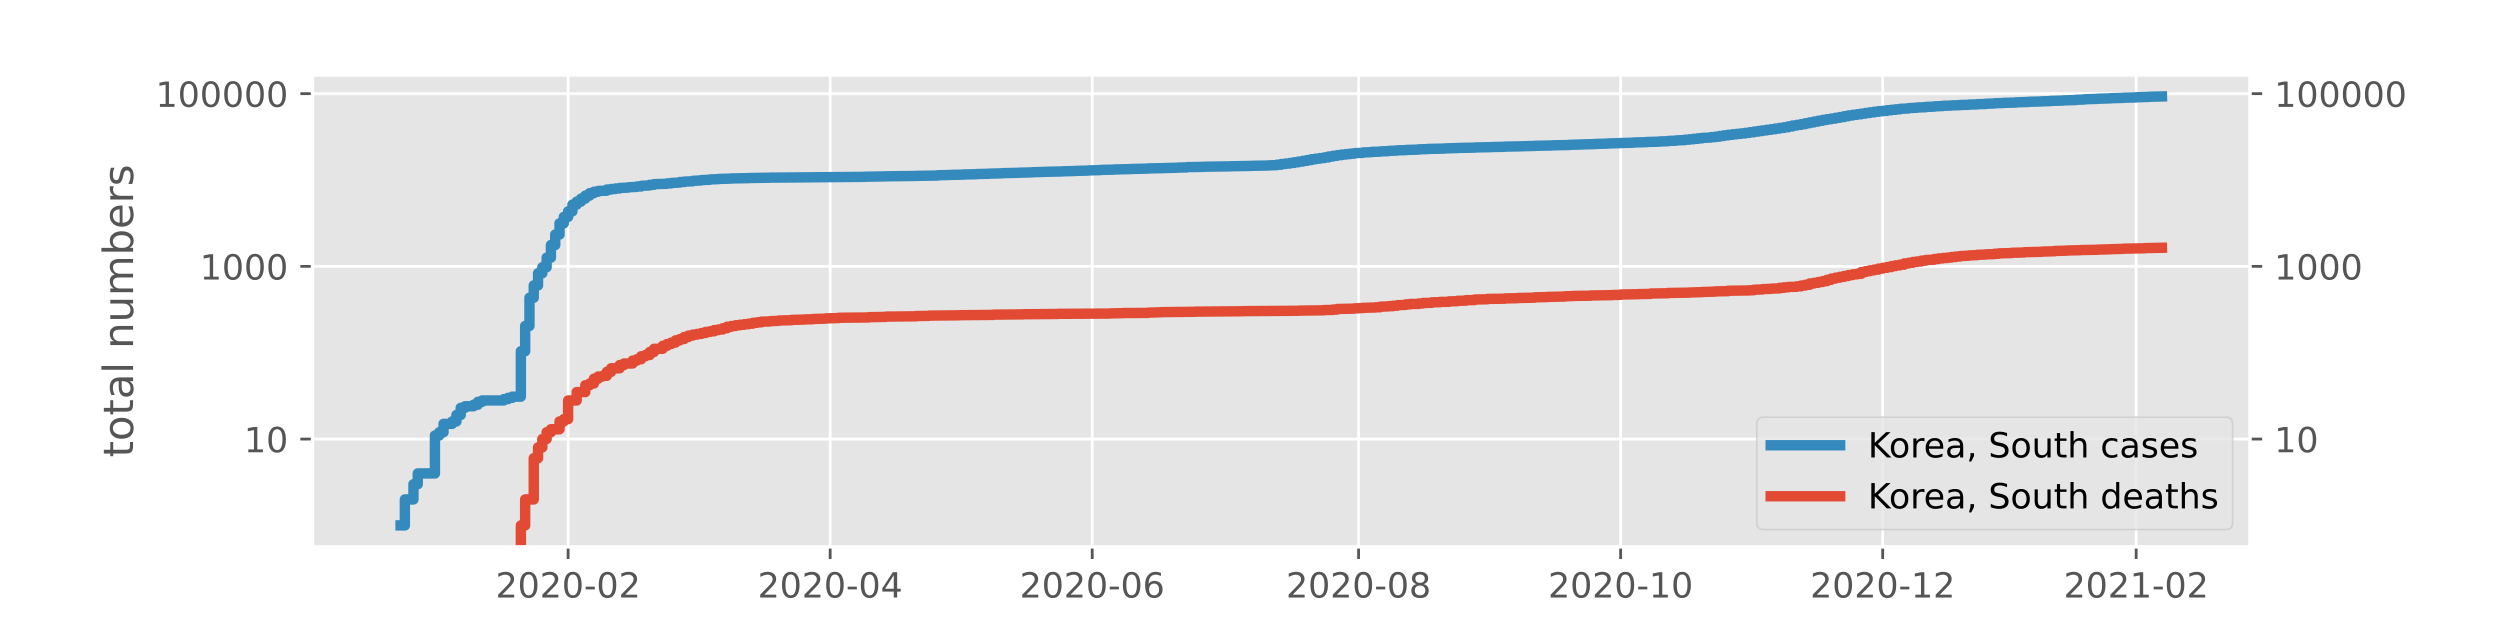
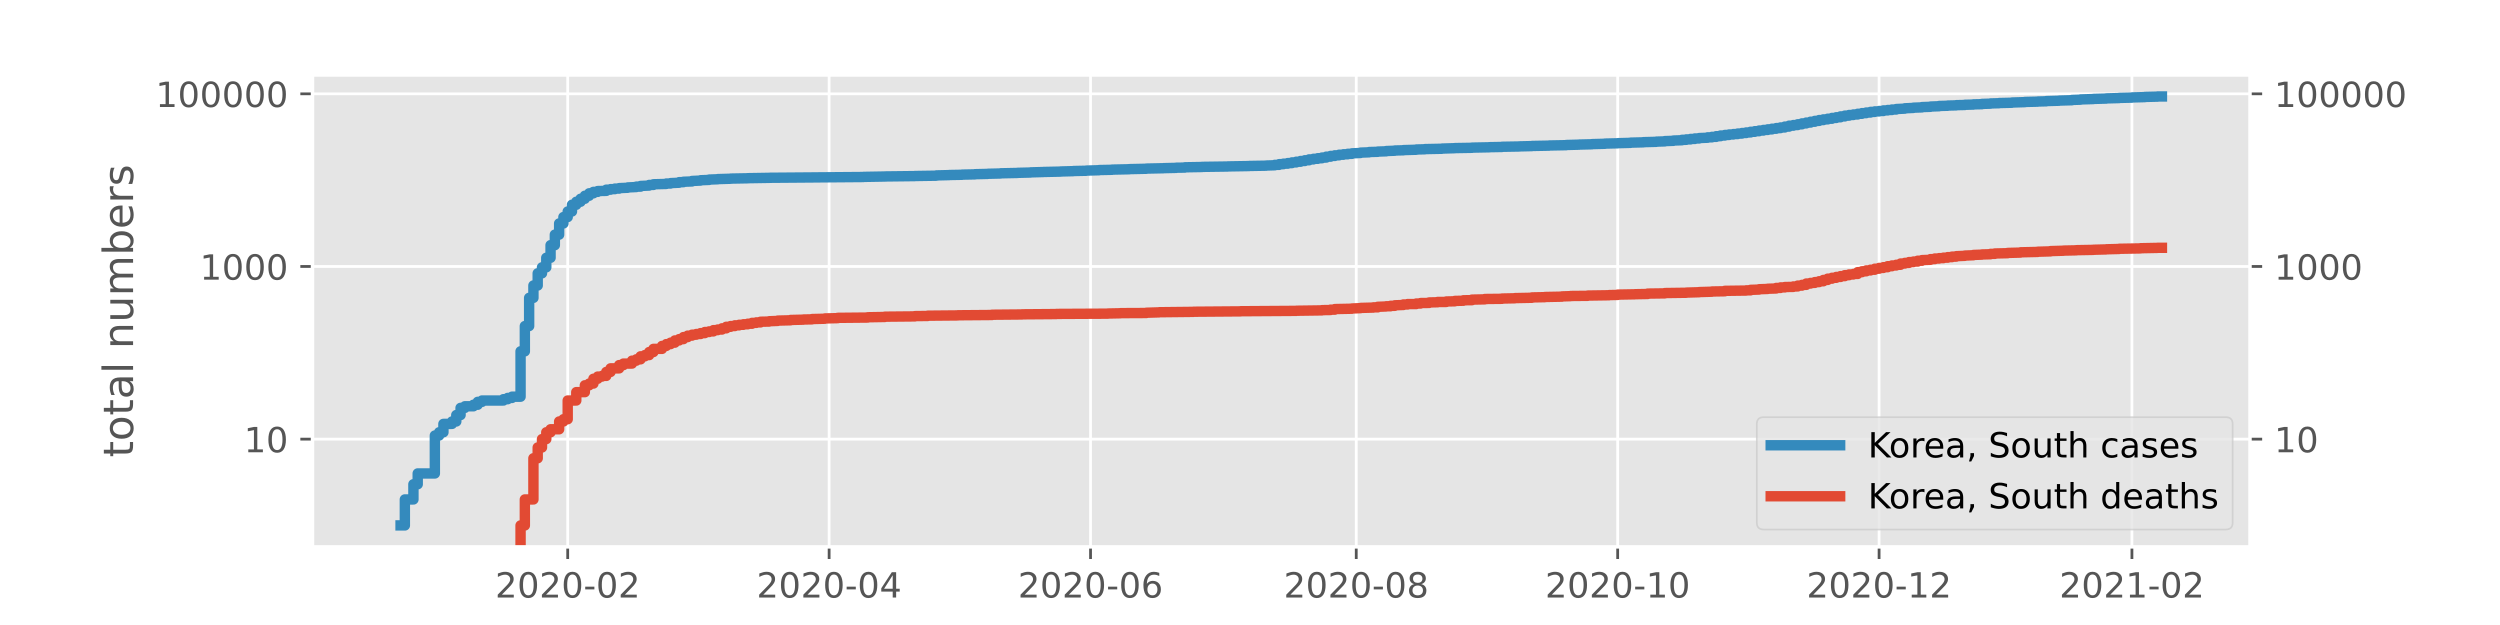
<svg xmlns="http://www.w3.org/2000/svg" xmlns:xlink="http://www.w3.org/1999/xlink" height="180pt" version="1.1" viewBox="0 0 720 180" width="720pt">
  <defs>
    <style type="text/css">*{stroke-linecap:butt;stroke-linejoin:round;}</style>
  </defs>
  <g id="figure_1">
    <g id="patch_1">
      <path d="M 0 180  L 720 180  L 720 0  L 0 0  z " style="fill:#ffffff;" />
    </g>
    <g id="axes_1">
      <g id="patch_2">
        <path d="M 90 157.5  L 648 157.5  L 648 21.6  L 90 21.6  z " style="fill:#e5e5e5;" />
      </g>
      <g id="matplotlib.axis_1">
        <g id="xtick_1">
          <g id="line2d_1">
-             <path clip-path="url(#pfd53f1d130)" d="M 163.616 157.5  L 163.616 21.6  " style="fill:none;stroke:#ffffff;stroke-linecap:square;stroke-width:0.8;" />
+             <path clip-path="url(#p4a80f3db39)" d="M 163.499 157.5  L 163.499 21.6  " style="fill:none;stroke:#ffffff;stroke-linecap:square;stroke-width:0.8;" />
          </g>
          <g id="line2d_2">
            <defs>
-               <path d="M 0 0  L 0 3.5  " id="mb127b8486d" style="stroke:#555555;stroke-width:0.8;" />
+               <path d="M 0 0  L 0 3.5  " id="md27fbb3eea" style="stroke:#555555;stroke-width:0.8;" />
            </defs>
            <g>
-               <use style="fill:#555555;stroke:#555555;stroke-width:0.8;" x="163.616" xlink:href="#mb127b8486d" y="157.5" />
+               <use style="fill:#555555;stroke:#555555;stroke-width:0.8;" x="163.499" xlink:href="#md27fbb3eea" y="157.5" />
            </g>
          </g>
          <g id="text_1">
-             <text style="fill:#555555;font-family:DejaVu Sans;font-size:10px;font-stretch:normal;font-style:normal;font-weight:normal;text-anchor:middle;" transform="rotate(-0, 163.6164, 172.0984)" x="163.616" y="172.098">2020-02</text>
+             <text style="fill:#555555;font-family:DejaVu Sans;font-size:10px;font-stretch:normal;font-style:normal;font-weight:normal;text-anchor:middle;" transform="rotate(-0, 163.499, 172.0984)" x="163.499" y="172.098">2020-02</text>
          </g>
        </g>
        <g id="xtick_2">
          <g id="line2d_3">
-             <path clip-path="url(#pfd53f1d130)" d="M 239.089 157.5  L 239.089 21.6  " style="fill:none;stroke:#ffffff;stroke-linecap:square;stroke-width:0.8;" />
+             <path clip-path="url(#p4a80f3db39)" d="M 238.788 157.5  L 238.788 21.6  " style="fill:none;stroke:#ffffff;stroke-linecap:square;stroke-width:0.8;" />
          </g>
          <g id="line2d_4">
            <g>
-               <use style="fill:#555555;stroke:#555555;stroke-width:0.8;" x="239.089" xlink:href="#mb127b8486d" y="157.5" />
+               <use style="fill:#555555;stroke:#555555;stroke-width:0.8;" x="238.788" xlink:href="#md27fbb3eea" y="157.5" />
            </g>
          </g>
          <g id="text_2">
-             <text style="fill:#555555;font-family:DejaVu Sans;font-size:10px;font-stretch:normal;font-style:normal;font-weight:normal;text-anchor:middle;" transform="rotate(-0, 239.0887, 172.0984)" x="239.089" y="172.098">2020-04</text>
+             <text style="fill:#555555;font-family:DejaVu Sans;font-size:10px;font-stretch:normal;font-style:normal;font-weight:normal;text-anchor:middle;" transform="rotate(-0, 238.7877, 172.0984)" x="238.788" y="172.098">2020-04</text>
          </g>
        </g>
        <g id="xtick_3">
          <g id="line2d_5">
-             <path clip-path="url(#pfd53f1d130)" d="M 314.561 157.5  L 314.561 21.6  " style="fill:none;stroke:#ffffff;stroke-linecap:square;stroke-width:0.8;" />
+             <path clip-path="url(#p4a80f3db39)" d="M 314.076 157.5  L 314.076 21.6  " style="fill:none;stroke:#ffffff;stroke-linecap:square;stroke-width:0.8;" />
          </g>
          <g id="line2d_6">
            <g>
-               <use style="fill:#555555;stroke:#555555;stroke-width:0.8;" x="314.561" xlink:href="#mb127b8486d" y="157.5" />
+               <use style="fill:#555555;stroke:#555555;stroke-width:0.8;" x="314.076" xlink:href="#md27fbb3eea" y="157.5" />
            </g>
          </g>
          <g id="text_3">
-             <text style="fill:#555555;font-family:DejaVu Sans;font-size:10px;font-stretch:normal;font-style:normal;font-weight:normal;text-anchor:middle;" transform="rotate(-0, 314.561, 172.0984)" x="314.561" y="172.098">2020-06</text>
+             <text style="fill:#555555;font-family:DejaVu Sans;font-size:10px;font-stretch:normal;font-style:normal;font-weight:normal;text-anchor:middle;" transform="rotate(-0, 314.0763, 172.0984)" x="314.076" y="172.098">2020-06</text>
          </g>
        </g>
        <g id="xtick_4">
          <g id="line2d_7">
-             <path clip-path="url(#pfd53f1d130)" d="M 391.271 157.5  L 391.271 21.6  " style="fill:none;stroke:#ffffff;stroke-linecap:square;stroke-width:0.8;" />
+             <path clip-path="url(#p4a80f3db39)" d="M 390.599 157.5  L 390.599 21.6  " style="fill:none;stroke:#ffffff;stroke-linecap:square;stroke-width:0.8;" />
          </g>
          <g id="line2d_8">
            <g>
-               <use style="fill:#555555;stroke:#555555;stroke-width:0.8;" x="391.271" xlink:href="#mb127b8486d" y="157.5" />
+               <use style="fill:#555555;stroke:#555555;stroke-width:0.8;" x="390.599" xlink:href="#md27fbb3eea" y="157.5" />
            </g>
          </g>
          <g id="text_4">
-             <text style="fill:#555555;font-family:DejaVu Sans;font-size:10px;font-stretch:normal;font-style:normal;font-weight:normal;text-anchor:middle;" transform="rotate(-0, 391.2705, 172.0984)" x="391.271" y="172.098">2020-08</text>
+             <text style="fill:#555555;font-family:DejaVu Sans;font-size:10px;font-stretch:normal;font-style:normal;font-weight:normal;text-anchor:middle;" transform="rotate(-0, 390.5992, 172.0984)" x="390.599" y="172.098">2020-08</text>
          </g>
        </g>
        <g id="xtick_5">
          <g id="line2d_9">
-             <path clip-path="url(#pfd53f1d130)" d="M 466.743 157.5  L 466.743 21.6  " style="fill:none;stroke:#ffffff;stroke-linecap:square;stroke-width:0.8;" />
+             <path clip-path="url(#p4a80f3db39)" d="M 465.888 157.5  L 465.888 21.6  " style="fill:none;stroke:#ffffff;stroke-linecap:square;stroke-width:0.8;" />
          </g>
          <g id="line2d_10">
            <g>
-               <use style="fill:#555555;stroke:#555555;stroke-width:0.8;" x="466.743" xlink:href="#mb127b8486d" y="157.5" />
+               <use style="fill:#555555;stroke:#555555;stroke-width:0.8;" x="465.888" xlink:href="#md27fbb3eea" y="157.5" />
            </g>
          </g>
          <g id="text_5">
-             <text style="fill:#555555;font-family:DejaVu Sans;font-size:10px;font-stretch:normal;font-style:normal;font-weight:normal;text-anchor:middle;" transform="rotate(-0, 466.7428, 172.0984)" x="466.743" y="172.098">2020-10</text>
+             <text style="fill:#555555;font-family:DejaVu Sans;font-size:10px;font-stretch:normal;font-style:normal;font-weight:normal;text-anchor:middle;" transform="rotate(-0, 465.8879, 172.0984)" x="465.888" y="172.098">2020-10</text>
          </g>
        </g>
        <g id="xtick_6">
          <g id="line2d_11">
-             <path clip-path="url(#pfd53f1d130)" d="M 542.215 157.5  L 542.215 21.6  " style="fill:none;stroke:#ffffff;stroke-linecap:square;stroke-width:0.8;" />
+             <path clip-path="url(#p4a80f3db39)" d="M 541.177 157.5  L 541.177 21.6  " style="fill:none;stroke:#ffffff;stroke-linecap:square;stroke-width:0.8;" />
          </g>
          <g id="line2d_12">
            <g>
-               <use style="fill:#555555;stroke:#555555;stroke-width:0.8;" x="542.215" xlink:href="#mb127b8486d" y="157.5" />
+               <use style="fill:#555555;stroke:#555555;stroke-width:0.8;" x="541.177" xlink:href="#md27fbb3eea" y="157.5" />
            </g>
          </g>
          <g id="text_6">
-             <text style="fill:#555555;font-family:DejaVu Sans;font-size:10px;font-stretch:normal;font-style:normal;font-weight:normal;text-anchor:middle;" transform="rotate(-0, 542.2151, 172.0984)" x="542.215" y="172.098">2020-12</text>
+             <text style="fill:#555555;font-family:DejaVu Sans;font-size:10px;font-stretch:normal;font-style:normal;font-weight:normal;text-anchor:middle;" transform="rotate(-0, 541.1765, 172.0984)" x="541.177" y="172.098">2020-12</text>
          </g>
        </g>
        <g id="xtick_7">
          <g id="line2d_13">
-             <path clip-path="url(#pfd53f1d130)" d="M 615.213 157.5  L 615.213 21.6  " style="fill:none;stroke:#ffffff;stroke-linecap:square;stroke-width:0.8;" />
+             <path clip-path="url(#p4a80f3db39)" d="M 613.997 157.5  L 613.997 21.6  " style="fill:none;stroke:#ffffff;stroke-linecap:square;stroke-width:0.8;" />
          </g>
          <g id="line2d_14">
            <g>
-               <use style="fill:#555555;stroke:#555555;stroke-width:0.8;" x="615.213" xlink:href="#mb127b8486d" y="157.5" />
+               <use style="fill:#555555;stroke:#555555;stroke-width:0.8;" x="613.997" xlink:href="#md27fbb3eea" y="157.5" />
            </g>
          </g>
          <g id="text_7">
-             <text style="fill:#555555;font-family:DejaVu Sans;font-size:10px;font-stretch:normal;font-style:normal;font-weight:normal;text-anchor:middle;" transform="rotate(-0, 615.2129, 172.0984)" x="615.213" y="172.098">2021-02</text>
+             <text style="fill:#555555;font-family:DejaVu Sans;font-size:10px;font-stretch:normal;font-style:normal;font-weight:normal;text-anchor:middle;" transform="rotate(-0, 613.9967, 172.0984)" x="613.997" y="172.098">2021-02</text>
          </g>
        </g>
      </g>
      <g id="matplotlib.axis_2">
        <g id="ytick_1">
          <g id="line2d_15">
-             <path clip-path="url(#pfd53f1d130)" d="M 90 126.453  L 648 126.453  " style="fill:none;stroke:#ffffff;stroke-linecap:square;stroke-width:0.8;" />
+             <path clip-path="url(#p4a80f3db39)" d="M 90 126.463  L 648 126.463  " style="fill:none;stroke:#ffffff;stroke-linecap:square;stroke-width:0.8;" />
          </g>
          <g id="line2d_16">
            <defs>
-               <path d="M 0 0  L -3.5 0  " id="m905fac94e1" style="stroke:#555555;stroke-width:0.8;" />
+               <path d="M 0 0  L -3.5 0  " id="me0b7b0c64d" style="stroke:#555555;stroke-width:0.8;" />
            </defs>
            <g>
-               <use style="fill:#555555;stroke:#555555;stroke-width:0.8;" x="90" xlink:href="#m905fac94e1" y="126.453" />
+               <use style="fill:#555555;stroke:#555555;stroke-width:0.8;" x="90" xlink:href="#me0b7b0c64d" y="126.463" />
            </g>
          </g>
          <g id="line2d_17">
            <defs>
-               <path d="M 0 0  L 3.5 0  " id="m395c12d1df" style="stroke:#555555;stroke-width:0.8;" />
+               <path d="M 0 0  L 3.5 0  " id="maf212c90b2" style="stroke:#555555;stroke-width:0.8;" />
            </defs>
            <g>
-               <use style="fill:#555555;stroke:#555555;stroke-width:0.8;" x="648" xlink:href="#m395c12d1df" y="126.453" />
+               <use style="fill:#555555;stroke:#555555;stroke-width:0.8;" x="648" xlink:href="#maf212c90b2" y="126.463" />
            </g>
          </g>
          <g id="text_8">
-             <text style="fill:#555555;font-family:DejaVu Sans;font-size:10px;font-stretch:normal;font-style:normal;font-weight:normal;text-anchor:end;" transform="rotate(-0, 83, 130.2518)" x="83" y="130.252">10</text>
+             <text style="fill:#555555;font-family:DejaVu Sans;font-size:10px;font-stretch:normal;font-style:normal;font-weight:normal;text-anchor:end;" transform="rotate(-0, 83, 130.2623)" x="83" y="130.262">10</text>
          </g>
          <g id="text_9">
-             <text style="fill:#555555;font-family:DejaVu Sans;font-size:10px;font-stretch:normal;font-style:normal;font-weight:normal;text-anchor:start;" transform="rotate(-0, 655, 130.2518)" x="655" y="130.252">10</text>
+             <text style="fill:#555555;font-family:DejaVu Sans;font-size:10px;font-stretch:normal;font-style:normal;font-weight:normal;text-anchor:start;" transform="rotate(-0, 655, 130.2623)" x="655" y="130.262">10</text>
          </g>
        </g>
        <g id="ytick_2">
          <g id="line2d_18">
-             <path clip-path="url(#pfd53f1d130)" d="M 90 76.712  L 648 76.712  " style="fill:none;stroke:#ffffff;stroke-linecap:square;stroke-width:0.8;" />
+             <path clip-path="url(#p4a80f3db39)" d="M 90 76.744  L 648 76.744  " style="fill:none;stroke:#ffffff;stroke-linecap:square;stroke-width:0.8;" />
          </g>
          <g id="line2d_19">
            <g>
-               <use style="fill:#555555;stroke:#555555;stroke-width:0.8;" x="90" xlink:href="#m905fac94e1" y="76.712" />
+               <use style="fill:#555555;stroke:#555555;stroke-width:0.8;" x="90" xlink:href="#me0b7b0c64d" y="76.744" />
            </g>
          </g>
          <g id="line2d_20">
            <g>
-               <use style="fill:#555555;stroke:#555555;stroke-width:0.8;" x="648" xlink:href="#m395c12d1df" y="76.712" />
+               <use style="fill:#555555;stroke:#555555;stroke-width:0.8;" x="648" xlink:href="#maf212c90b2" y="76.744" />
            </g>
          </g>
          <g id="text_10">
-             <text style="fill:#555555;font-family:DejaVu Sans;font-size:10px;font-stretch:normal;font-style:normal;font-weight:normal;text-anchor:end;" transform="rotate(-0, 83, 80.51161)" x="83" y="80.512">1000</text>
+             <text style="fill:#555555;font-family:DejaVu Sans;font-size:10px;font-stretch:normal;font-style:normal;font-weight:normal;text-anchor:end;" transform="rotate(-0, 83, 80.54286)" x="83" y="80.543">1000</text>
          </g>
          <g id="text_11">
-             <text style="fill:#555555;font-family:DejaVu Sans;font-size:10px;font-stretch:normal;font-style:normal;font-weight:normal;text-anchor:start;" transform="rotate(-0, 655, 80.51161)" x="655" y="80.512">1000</text>
+             <text style="fill:#555555;font-family:DejaVu Sans;font-size:10px;font-stretch:normal;font-style:normal;font-weight:normal;text-anchor:start;" transform="rotate(-0, 655, 80.54286)" x="655" y="80.543">1000</text>
          </g>
        </g>
        <g id="ytick_3">
          <g id="line2d_21">
-             <path clip-path="url(#pfd53f1d130)" d="M 90 26.972  L 648 26.972  " style="fill:none;stroke:#ffffff;stroke-linecap:square;stroke-width:0.8;" />
+             <path clip-path="url(#p4a80f3db39)" d="M 90 27.024  L 648 27.024  " style="fill:none;stroke:#ffffff;stroke-linecap:square;stroke-width:0.8;" />
          </g>
          <g id="line2d_22">
            <g>
-               <use style="fill:#555555;stroke:#555555;stroke-width:0.8;" x="90" xlink:href="#m905fac94e1" y="26.972" />
+               <use style="fill:#555555;stroke:#555555;stroke-width:0.8;" x="90" xlink:href="#me0b7b0c64d" y="27.024" />
            </g>
          </g>
          <g id="line2d_23">
            <g>
-               <use style="fill:#555555;stroke:#555555;stroke-width:0.8;" x="648" xlink:href="#m395c12d1df" y="26.972" />
+               <use style="fill:#555555;stroke:#555555;stroke-width:0.8;" x="648" xlink:href="#maf212c90b2" y="27.024" />
            </g>
          </g>
          <g id="text_12">
-             <text style="fill:#555555;font-family:DejaVu Sans;font-size:10px;font-stretch:normal;font-style:normal;font-weight:normal;text-anchor:end;" transform="rotate(-0, 83, 30.77138)" x="83" y="30.771">100000</text>
+             <text style="fill:#555555;font-family:DejaVu Sans;font-size:10px;font-stretch:normal;font-style:normal;font-weight:normal;text-anchor:end;" transform="rotate(-0, 83, 30.82348)" x="83" y="30.823">100000</text>
          </g>
          <g id="text_13">
-             <text style="fill:#555555;font-family:DejaVu Sans;font-size:10px;font-stretch:normal;font-style:normal;font-weight:normal;text-anchor:start;" transform="rotate(-0, 655, 30.77138)" x="655" y="30.771">100000</text>
+             <text style="fill:#555555;font-family:DejaVu Sans;font-size:10px;font-stretch:normal;font-style:normal;font-weight:normal;text-anchor:start;" transform="rotate(-0, 655, 30.82348)" x="655" y="30.823">100000</text>
          </g>
        </g>
        <g id="text_14">
          <text style="fill:#555555;font-family:DejaVu Sans;font-size:12px;font-stretch:normal;font-style:normal;font-weight:normal;text-anchor:middle;" transform="rotate(-90, 38.32937, 89.55)" x="38.329" y="89.55">total numbers</text>
        </g>
      </g>
      <g id="line2d_24">
-         <path clip-path="url(#pfd53f1d130)" d="M 115.364 151.323  L 116.601 151.323  L 116.601 143.836  L 119.075 143.836  L 119.075 139.457  L 120.313 139.457  L 120.313 136.349  L 125.262 136.349  L 125.262 125.423  L 126.499 125.423  L 126.499 124.483  L 127.736 124.483  L 127.736 122.073  L 130.211 122.073  L 130.211 121.376  L 131.448 121.376  L 131.448 119.52  L 132.685 119.52  L 132.685 117.456  L 133.922 117.456  L 133.922 116.997  L 136.397 116.997  L 136.397 116.556  L 137.634 116.556  L 137.634 115.725  L 138.871 115.725  L 138.871 115.332  L 145.058 115.332  L 145.058 114.953  L 146.295 114.953  L 146.295 114.587  L 147.532 114.587  L 147.532 114.232  L 150.007 114.232  L 150.007 101.159  L 151.244 101.159  L 151.244 93.882  L 152.481 93.882  L 152.481 85.753  L 153.718 85.753  L 153.718 82.194  L 154.956 82.194  L 154.956 78.686  L 156.193 78.686  L 156.193 76.964  L 157.43 76.964  L 157.43 74.208  L 158.667 74.208  L 158.667 70.57  L 159.905 70.57  L 159.905 67.544  L 161.142 67.544  L 161.142 64.319  L 162.379 64.319  L 162.379 62.477  L 163.616 62.477  L 163.616 60.87  L 164.854 60.87  L 164.854 58.934  L 166.091 58.934  L 166.091 58.064  L 167.328 58.064  L 167.328 57.202  L 168.565 57.202  L 168.565 56.342  L 169.803 56.342  L 169.803 55.632  L 171.04 55.632  L 171.04 55.221  L 172.277 55.221  L 172.277 54.981  L 174.752 54.931  L 174.752 54.588  L 175.989 54.588  L 175.989 54.431  L 177.226 54.431  L 177.226 54.281  L 178.463 54.281  L 178.463 54.137  L 180.938 54.036  L 180.938 53.938  L 183.412 53.829  L 183.412 53.709  L 184.65 53.709  L 184.65 53.515  L 187.124 53.406  L 187.124 53.224  L 188.361 53.224  L 188.361 53.027  L 192.073 52.936  L 192.073 52.817  L 193.31 52.817  L 193.31 52.695  L 195.785 52.589  L 195.785 52.421  L 197.022 52.421  L 197.022 52.302  L 199.497 52.215  L 199.497 52.076  L 201.971 51.965  L 201.971 51.868  L 204.446 51.776  L 204.446 51.675  L 206.92 51.589  L 206.92 51.54  L 210.632 51.435  L 210.632 51.395  L 215.581 51.303  L 215.581 51.277  L 221.767 51.177  L 221.767 51.159  L 235.377 51.05  L 235.377 51.046  L 248.987 50.937  L 248.987 50.903  L 255.173 50.795  L 255.173 50.777  L 263.834 50.674  L 263.834 50.652  L 270.02 50.556  L 270.02 50.48  L 273.732 50.388  L 273.732 50.363  L 277.443 50.294  L 277.443 50.249  L 281.155 50.176  L 281.155 50.129  L 284.867 50.042  L 284.867 50.007  L 288.579 49.921  L 288.579 49.87  L 293.528 49.765  L 293.528 49.734  L 297.239 49.644  L 297.239 49.601  L 300.951 49.501  L 300.951 49.486  L 305.9 49.378  L 305.9 49.344  L 309.612 49.248  L 309.612 49.212  L 313.324 49.134  L 313.324 49.089  L 317.035 48.984  L 317.035 48.933  L 320.747 48.859  L 320.747 48.808  L 325.696 48.703  L 325.696 48.667  L 330.645 48.56  L 330.645 48.512  L 335.594 48.407  L 335.594 48.386  L 339.306 48.302  L 339.306 48.256  L 341.78 48.224  L 341.78 48.137  L 346.729 48.053  L 346.729 48.016  L 354.153 47.912  L 354.153 47.887  L 360.339 47.783  L 360.339 47.756  L 365.288 47.671  L 365.288 47.63  L 367.763 47.555  L 367.763 47.435  L 369 47.435  L 369 47.236  L 370.237 47.236  L 370.237 47.098  L 371.475 47.098  L 371.475 46.928  L 372.712 46.928  L 372.712 46.727  L 373.949 46.727  L 373.949 46.535  L 375.186 46.535  L 375.186 46.323  L 376.424 46.323  L 376.424 46.11  L 377.661 46.11  L 377.661 45.86  L 378.898 45.86  L 378.898 45.697  L 380.135 45.697  L 380.135 45.527  L 381.373 45.527  L 381.373 45.336  L 382.61 45.336  L 382.61 45.078  L 383.847 45.078  L 383.847 44.866  L 385.084 44.866  L 385.084 44.685  L 386.322 44.685  L 386.322 44.519  L 387.559 44.519  L 387.559 44.384  L 388.796 44.384  L 388.796 44.258  L 390.033 44.258  L 390.033 44.116  L 392.508 44.013  L 392.508 43.91  L 394.982 43.824  L 394.982 43.738  L 397.457 43.677  L 397.457 43.609  L 399.931 43.53  L 399.931 43.453  L 402.406 43.366  L 402.406 43.299  L 404.88 43.24  L 404.88 43.187  L 408.592 43.082  L 408.592 43.008  L 411.067 42.948  L 411.067 42.896  L 416.016 42.796  L 416.016 42.745  L 419.727 42.634  L 419.727 42.606  L 424.676 42.523  L 424.676 42.471  L 429.625 42.374  L 429.625 42.346  L 433.337 42.279  L 433.337 42.229  L 438.286 42.143  L 438.286 42.117  L 441.998 42.03  L 441.998 41.994  L 446.947 41.899  L 446.947 41.86  L 451.896 41.764  L 451.896 41.713  L 455.608 41.616  L 455.608 41.59  L 459.319 41.504  L 459.319 41.461  L 463.031 41.363  L 463.031 41.312  L 466.743 41.222  L 466.743 41.192  L 470.455 41.094  L 470.455 41.036  L 474.166 40.945  L 474.166 40.895  L 477.878 40.799  L 477.878 40.744  L 480.353 40.67  L 480.353 40.592  L 482.827 40.513  L 482.827 40.429  L 485.302 40.343  L 485.302 40.227  L 486.539 40.227  L 486.539 40.102  L 487.776 40.102  L 487.776 39.97  L 489.013 39.97  L 489.013 39.832  L 490.251 39.832  L 490.251 39.715  L 492.725 39.621  L 492.725 39.5  L 493.962 39.5  L 493.962 39.369  L 495.2 39.369  L 495.2 39.172  L 496.437 39.172  L 496.437 38.984  L 497.674 38.984  L 497.674 38.825  L 498.911 38.825  L 498.911 38.68  L 500.149 38.68  L 500.149 38.561  L 501.386 38.561  L 501.386 38.419  L 502.623 38.419  L 502.623 38.261  L 503.86 38.261  L 503.86 38.096  L 505.098 38.096  L 505.098 37.908  L 506.335 37.908  L 506.335 37.736  L 507.572 37.736  L 507.572 37.553  L 508.809 37.553  L 508.809 37.377  L 510.047 37.377  L 510.047 37.211  L 511.284 37.211  L 511.284 37.023  L 512.521 37.023  L 512.521 36.843  L 513.758 36.843  L 513.758 36.659  L 514.996 36.659  L 514.996 36.41  L 516.233 36.41  L 516.233 36.147  L 517.47 36.147  L 517.47 35.967  L 518.707 35.967  L 518.707 35.751  L 519.945 35.751  L 519.945 35.491  L 521.182 35.491  L 521.182 35.254  L 522.419 35.254  L 522.419 35.009  L 523.656 35.009  L 523.656 34.772  L 524.894 34.772  L 524.894 34.531  L 526.131 34.531  L 526.131 34.332  L 527.368 34.332  L 527.368 34.148  L 528.605 34.148  L 528.605 33.922  L 529.843 33.922  L 529.843 33.721  L 531.08 33.721  L 531.08 33.475  L 532.317 33.475  L 532.317 33.254  L 533.554 33.254  L 533.554 33.068  L 534.792 33.068  L 534.792 32.915  L 536.029 32.915  L 536.029 32.722  L 537.266 32.722  L 537.266 32.531  L 538.503 32.531  L 538.503 32.357  L 539.741 32.357  L 539.741 32.176  L 540.978 32.176  L 540.978 32.033  L 542.215 32.033  L 542.215 31.921  L 543.452 31.921  L 543.452 31.748  L 544.69 31.748  L 544.69 31.629  L 545.927 31.629  L 545.927 31.49  L 547.164 31.49  L 547.164 31.348  L 549.639 31.24  L 549.639 31.138  L 552.113 31.033  L 552.113 30.962  L 554.588 30.879  L 554.588 30.792  L 557.062 30.713  L 557.062 30.635  L 559.537 30.547  L 559.537 30.469  L 562.011 30.412  L 562.011 30.354  L 564.486 30.295  L 564.486 30.236  L 566.96 30.186  L 566.96 30.124  L 569.435 30.067  L 569.435 30.005  L 571.909 29.954  L 571.909 29.876  L 574.384 29.806  L 574.384 29.74  L 576.858 29.677  L 576.858 29.627  L 580.57 29.54  L 580.57 29.476  L 584.282 29.365  L 584.282 29.312  L 587.993 29.224  L 587.993 29.183  L 590.468 29.125  L 590.468 29.059  L 594.18 28.959  L 594.18 28.917  L 597.891 28.814  L 597.891 28.734  L 600.366 28.656  L 600.366 28.585  L 604.078 28.477  L 604.078 28.436  L 607.789 28.338  L 607.789 28.29  L 611.501 28.192  L 611.501 28.149  L 615.213 28.066  L 615.213 28.013  L 618.925 27.915  L 618.925 27.866  L 622.636 27.777  L 622.636 27.777  " style="fill:none;stroke:#348abd;stroke-linecap:square;stroke-width:3;" />
+         <path clip-path="url(#p4a80f3db39)" d="M 115.364 151.323  L 116.598 151.323  L 116.598 143.839  L 119.066 143.839  L 119.066 139.462  L 120.301 139.462  L 120.301 136.356  L 125.238 136.356  L 125.238 125.434  L 126.472 125.434  L 126.472 124.495  L 127.706 124.495  L 127.706 122.085  L 130.175 122.085  L 130.175 121.389  L 131.409 121.389  L 131.409 119.533  L 132.643 119.533  L 132.643 117.471  L 133.877 117.471  L 133.877 117.011  L 136.346 117.011  L 136.346 116.57  L 137.58 116.57  L 137.58 115.739  L 138.814 115.739  L 138.814 115.347  L 144.985 115.347  L 144.985 114.968  L 146.22 114.968  L 146.22 114.602  L 147.454 114.602  L 147.454 114.248  L 149.922 114.248  L 149.922 101.18  L 151.157 101.18  L 151.157 93.906  L 152.391 93.906  L 152.391 85.78  L 153.625 85.78  L 153.625 82.223  L 154.859 82.223  L 154.859 78.716  L 156.094 78.716  L 156.094 76.995  L 157.328 76.995  L 157.328 74.24  L 158.562 74.24  L 158.562 70.604  L 159.796 70.604  L 159.796 67.579  L 161.031 67.579  L 161.031 64.356  L 162.265 64.356  L 162.265 62.514  L 163.499 62.514  L 163.499 60.908  L 164.733 60.908  L 164.733 58.973  L 165.967 58.973  L 165.967 58.104  L 167.202 58.104  L 167.202 57.242  L 168.436 57.242  L 168.436 56.381  L 169.67 56.381  L 169.67 55.672  L 170.904 55.672  L 170.904 55.261  L 172.139 55.261  L 172.139 55.022  L 174.607 54.971  L 174.607 54.629  L 175.841 54.629  L 175.841 54.471  L 177.076 54.471  L 177.076 54.321  L 178.31 54.321  L 178.31 54.178  L 180.778 54.077  L 180.778 53.979  L 183.247 53.87  L 183.247 53.75  L 184.481 53.75  L 184.481 53.556  L 186.95 53.447  L 186.95 53.265  L 188.184 53.265  L 188.184 53.068  L 191.887 52.977  L 191.887 52.858  L 193.121 52.858  L 193.121 52.736  L 195.589 52.63  L 195.589 52.463  L 196.823 52.463  L 196.823 52.344  L 199.292 52.256  L 199.292 52.118  L 201.76 52.007  L 201.76 51.91  L 204.229 51.817  L 204.229 51.717  L 206.697 51.631  L 206.697 51.582  L 210.4 51.477  L 210.4 51.437  L 215.337 51.345  L 215.337 51.319  L 221.508 51.219  L 221.508 51.201  L 235.085 51.092  L 235.085 51.088  L 248.662 50.979  L 248.662 50.945  L 254.833 50.837  L 254.833 50.819  L 263.472 50.716  L 263.472 50.694  L 269.644 50.598  L 269.644 50.522  L 273.346 50.431  L 273.346 50.405  L 277.049 50.337  L 277.049 50.291  L 280.752 50.218  L 280.752 50.171  L 284.455 50.084  L 284.455 50.05  L 288.157 49.963  L 288.157 49.913  L 293.094 49.807  L 293.094 49.777  L 296.797 49.687  L 296.797 49.644  L 300.5 49.543  L 300.5 49.528  L 305.437 49.421  L 305.437 49.387  L 309.139 49.291  L 309.139 49.255  L 312.842 49.177  L 312.842 49.131  L 316.545 49.026  L 316.545 48.976  L 320.248 48.902  L 320.248 48.851  L 325.184 48.746  L 325.184 48.71  L 330.121 48.603  L 330.121 48.555  L 335.058 48.45  L 335.058 48.429  L 338.761 48.345  L 338.761 48.299  L 341.23 48.267  L 341.23 48.181  L 346.167 48.096  L 346.167 48.059  L 353.572 47.955  L 353.572 47.93  L 359.743 47.826  L 359.743 47.8  L 364.68 47.714  L 364.68 47.673  L 367.149 47.598  L 367.149 47.478  L 368.383 47.478  L 368.383 47.28  L 369.617 47.28  L 369.617 47.142  L 370.851 47.142  L 370.851 46.972  L 372.086 46.972  L 372.086 46.771  L 373.32 46.771  L 373.32 46.579  L 374.554 46.579  L 374.554 46.367  L 375.788 46.367  L 375.788 46.154  L 377.023 46.154  L 377.023 45.905  L 378.257 45.905  L 378.257 45.741  L 379.491 45.741  L 379.491 45.571  L 380.725 45.571  L 380.725 45.38  L 381.96 45.38  L 381.96 45.123  L 383.194 45.123  L 383.194 44.911  L 384.428 44.911  L 384.428 44.729  L 385.662 44.729  L 385.662 44.564  L 386.896 44.564  L 386.896 44.429  L 388.131 44.429  L 388.131 44.303  L 389.365 44.303  L 389.365 44.161  L 391.833 44.058  L 391.833 43.955  L 394.302 43.869  L 394.302 43.783  L 396.77 43.723  L 396.77 43.654  L 399.239 43.576  L 399.239 43.498  L 401.707 43.411  L 401.707 43.344  L 404.176 43.285  L 404.176 43.232  L 407.879 43.127  L 407.879 43.054  L 410.347 42.994  L 410.347 42.942  L 415.284 42.842  L 415.284 42.791  L 418.987 42.68  L 418.987 42.652  L 423.924 42.568  L 423.924 42.517  L 428.861 42.42  L 428.861 42.391  L 432.563 42.325  L 432.563 42.274  L 437.5 42.188  L 437.5 42.163  L 441.203 42.076  L 441.203 42.039  L 446.14 41.945  L 446.14 41.906  L 451.077 41.81  L 451.077 41.759  L 454.78 41.662  L 454.78 41.636  L 458.482 41.55  L 458.482 41.507  L 462.185 41.409  L 462.185 41.358  L 465.888 41.268  L 465.888 41.238  L 469.591 41.14  L 469.591 41.083  L 473.293 40.991  L 473.293 40.941  L 476.996 40.846  L 476.996 40.79  L 479.464 40.717  L 479.464 40.638  L 481.933 40.559  L 481.933 40.475  L 484.401 40.39  L 484.401 40.274  L 485.636 40.274  L 485.636 40.148  L 486.87 40.148  L 486.87 40.017  L 488.104 40.017  L 488.104 39.879  L 489.338 39.879  L 489.338 39.762  L 491.807 39.667  L 491.807 39.547  L 493.041 39.547  L 493.041 39.416  L 494.275 39.416  L 494.275 39.219  L 495.51 39.219  L 495.51 39.031  L 496.744 39.031  L 496.744 38.872  L 497.978 38.872  L 497.978 38.728  L 499.212 38.728  L 499.212 38.608  L 500.447 38.608  L 500.447 38.466  L 501.681 38.466  L 501.681 38.308  L 502.915 38.308  L 502.915 38.144  L 504.149 38.144  L 504.149 37.955  L 505.384 37.955  L 505.384 37.783  L 506.618 37.783  L 506.618 37.6  L 507.852 37.6  L 507.852 37.425  L 509.086 37.425  L 509.086 37.258  L 510.321 37.258  L 510.321 37.071  L 511.555 37.071  L 511.555 36.891  L 512.789 36.891  L 512.789 36.707  L 514.023 36.707  L 514.023 36.458  L 515.257 36.458  L 515.257 36.195  L 516.492 36.195  L 516.492 36.015  L 517.726 36.015  L 517.726 35.799  L 518.96 35.799  L 518.96 35.54  L 520.194 35.54  L 520.194 35.302  L 521.429 35.302  L 521.429 35.058  L 522.663 35.058  L 522.663 34.821  L 523.897 34.821  L 523.897 34.58  L 525.131 34.58  L 525.131 34.381  L 526.366 34.381  L 526.366 34.197  L 527.6 34.197  L 527.6 33.971  L 528.834 33.971  L 528.834 33.771  L 530.068 33.771  L 530.068 33.524  L 531.303 33.524  L 531.303 33.303  L 532.537 33.303  L 532.537 33.117  L 533.771 33.117  L 533.771 32.965  L 535.005 32.965  L 535.005 32.771  L 536.24 32.771  L 536.24 32.58  L 537.474 32.58  L 537.474 32.407  L 538.708 32.407  L 538.708 32.226  L 539.942 32.226  L 539.942 32.083  L 541.177 32.083  L 541.177 31.971  L 542.411 31.971  L 542.411 31.798  L 543.645 31.798  L 543.645 31.679  L 544.879 31.679  L 544.879 31.54  L 546.113 31.54  L 546.113 31.399  L 548.582 31.29  L 548.582 31.188  L 551.05 31.083  L 551.05 31.013  L 553.519 30.929  L 553.519 30.842  L 555.987 30.763  L 555.987 30.685  L 558.456 30.598  L 558.456 30.52  L 560.924 30.462  L 560.924 30.405  L 563.393 30.346  L 563.393 30.287  L 565.861 30.237  L 565.861 30.175  L 568.33 30.118  L 568.33 30.055  L 570.798 30.005  L 570.798 29.926  L 573.267 29.856  L 573.267 29.791  L 575.735 29.728  L 575.735 29.678  L 579.438 29.591  L 579.438 29.527  L 583.141 29.416  L 583.141 29.363  L 586.843 29.275  L 586.843 29.235  L 589.312 29.176  L 589.312 29.11  L 593.015 29.01  L 593.015 28.968  L 596.717 28.865  L 596.717 28.786  L 599.186 28.707  L 599.186 28.637  L 602.889 28.529  L 602.889 28.488  L 606.591 28.39  L 606.591 28.341  L 610.294 28.244  L 610.294 28.201  L 613.997 28.117  L 613.997 28.064  L 617.699 27.967  L 617.699 27.918  L 621.402 27.829  L 621.402 27.777  L 622.636 27.777  L 622.636 27.777  " style="fill:none;stroke:#348abd;stroke-linecap:square;stroke-width:3;" />
      </g>
      <g id="line2d_25">
-         <path clip-path="url(#pfd53f1d130)" d="M 150.007 181  L 150.007 151.323  L 151.244 151.323  L 151.244 143.836  L 153.718 143.836  L 153.718 131.97  L 154.956 131.97  L 154.956 128.863  L 156.193 128.863  L 156.193 126.453  L 157.43 126.453  L 157.43 124.483  L 158.667 124.483  L 158.667 123.619  L 161.142 123.619  L 161.142 121.376  L 162.379 121.376  L 162.379 120.721  L 163.616 120.721  L 163.616 115.332  L 166.091 115.332  L 166.091 112.922  L 168.565 112.922  L 168.565 110.952  L 169.803 110.952  L 169.803 110.45  L 171.04 110.45  L 171.04 109.069  L 172.277 109.069  L 172.277 108.44  L 173.514 108.44  L 173.514 108.238  L 174.752 108.238  L 174.752 107.1  L 175.989 107.1  L 175.989 106.07  L 178.463 106.07  L 178.463 105.131  L 179.701 105.131  L 179.701 104.69  L 182.175 104.69  L 182.175 103.858  L 183.412 103.858  L 183.412 103.466  L 184.65 103.466  L 184.65 102.601  L 185.887 102.601  L 185.887 102.251  L 187.124 102.251  L 187.124 101.369  L 188.361 101.369  L 188.361 100.455  L 190.836 100.455  L 190.836 99.613  L 192.073 99.613  L 192.073 99.086  L 193.31 99.086  L 193.31 98.666  L 194.548 98.666  L 194.548 98.026  L 195.785 98.026  L 195.785 97.644  L 197.022 97.644  L 197.022 97.06  L 198.259 97.06  L 198.259 96.642  L 199.497 96.642  L 199.497 96.372  L 200.734 96.372  L 200.734 96.174  L 201.971 96.174  L 201.971 95.915  L 203.208 95.915  L 203.208 95.6  L 204.446 95.6  L 204.446 95.415  L 205.683 95.415  L 205.683 95.055  L 206.92 95.055  L 206.92 94.88  L 208.157 94.88  L 208.157 94.537  L 209.395 94.537  L 209.395 94.096  L 210.632 94.096  L 210.632 93.882  L 211.869 93.882  L 211.869 93.672  L 213.106 93.672  L 213.106 93.518  L 214.344 93.518  L 214.344 93.365  L 215.581 93.365  L 215.581 93.215  L 216.818 93.215  L 216.818 92.969  L 218.055 92.969  L 218.055 92.824  L 219.293 92.824  L 219.293 92.633  L 221.767 92.586  L 221.767 92.493  L 224.242 92.4  L 224.242 92.308  L 227.953 92.217  L 227.953 92.127  L 231.665 92.037  L 231.665 91.992  L 234.14 91.948  L 234.14 91.86  L 237.851 91.772  L 237.851 91.686  L 241.563 91.6  L 241.563 91.514  L 250.224 91.43  L 250.224 91.345  L 255.173 91.262  L 255.173 91.179  L 263.834 91.097  L 263.834 91.016  L 267.545 90.975  L 267.545 90.895  L 276.206 90.815  L 276.206 90.775  L 286.104 90.696  L 286.104 90.617  L 294.765 90.539  L 294.765 90.5  L 304.663 90.423  L 304.663 90.385  L 319.51 90.308  L 319.51 90.27  L 323.222 90.195  L 323.222 90.157  L 330.645 90.12  L 330.645 90.045  L 334.357 89.935  L 334.357 89.898  L 344.255 89.789  L 344.255 89.753  L 357.865 89.645  L 357.865 89.609  L 373.949 89.503  L 373.949 89.467  L 381.373 89.362  L 381.373 89.293  L 383.847 89.258  L 383.847 89.155  L 385.084 89.155  L 385.084 88.986  L 390.033 88.885  L 390.033 88.819  L 392.508 88.72  L 392.508 88.654  L 396.22 88.557  L 396.22 88.492  L 397.457 88.492  L 397.457 88.333  L 399.931 88.238  L 399.931 88.176  L 401.169 88.176  L 401.169 88.051  L 402.406 88.051  L 402.406 87.898  L 404.88 87.807  L 404.88 87.658  L 406.118 87.658  L 406.118 87.539  L 408.592 87.539  L 408.592 87.393  L 409.829 87.393  L 409.829 87.249  L 412.304 87.22  L 412.304 87.078  L 414.778 87.022  L 414.778 86.938  L 417.253 86.938  L 417.253 86.8  L 419.727 86.745  L 419.727 86.636  L 422.202 86.582  L 422.202 86.448  L 424.676 86.422  L 424.676 86.264  L 428.388 86.186  L 428.388 86.082  L 433.337 86.031  L 433.337 85.954  L 437.049 85.878  L 437.049 85.828  L 441.998 85.728  L 441.998 85.629  L 445.71 85.555  L 445.71 85.506  L 450.659 85.409  L 450.659 85.337  L 453.133 85.265  L 453.133 85.218  L 458.082 85.17  L 458.082 85.1  L 464.268 85.006  L 464.268 84.96  L 466.743 84.913  L 466.743 84.821  L 471.692 84.73  L 471.692 84.708  L 475.404 84.64  L 475.404 84.528  L 480.353 84.461  L 480.353 84.373  L 486.539 84.286  L 486.539 84.242  L 490.251 84.134  L 490.251 84.092  L 493.962 83.985  L 493.962 83.922  L 497.674 83.859  L 497.674 83.734  L 503.86 83.652  L 503.86 83.59  L 505.098 83.59  L 505.098 83.448  L 507.572 83.368  L 507.572 83.268  L 510.047 83.189  L 510.047 83.13  L 512.521 83.052  L 512.521 82.898  L 513.758 82.898  L 513.758 82.746  L 514.996 82.746  L 514.996 82.633  L 517.47 82.596  L 517.47 82.466  L 518.707 82.466  L 518.707 82.23  L 519.945 82.23  L 519.945 82.016  L 521.182 82.016  L 521.182 81.634  L 522.419 81.634  L 522.419 81.449  L 523.656 81.449  L 523.656 81.217  L 524.894 81.217  L 524.894 80.974  L 526.131 80.974  L 526.131 80.596  L 527.368 80.596  L 527.368 80.231  L 528.605 80.231  L 528.605 79.979  L 529.843 79.979  L 529.843 79.734  L 531.08 79.734  L 531.08 79.493  L 532.317 79.493  L 532.317 79.217  L 533.554 79.217  L 533.554 79.015  L 534.792 79.015  L 534.792 78.869  L 536.029 78.869  L 536.029 78.354  L 537.266 78.354  L 537.266 78.105  L 538.503 78.105  L 538.503 77.85  L 539.741 77.85  L 539.741 77.648  L 540.978 77.648  L 540.978 77.358  L 542.215 77.358  L 542.215 77.131  L 543.452 77.131  L 543.452 76.92  L 544.69 76.92  L 544.69 76.637  L 545.927 76.637  L 545.927 76.425  L 547.164 76.425  L 547.164 76.227  L 548.401 76.227  L 548.401 75.871  L 549.639 75.871  L 549.639 75.683  L 550.876 75.683  L 550.876 75.44  L 552.113 75.44  L 552.113 75.297  L 553.35 75.297  L 553.35 75.063  L 554.588 75.063  L 554.588 74.879  L 557.062 74.788  L 557.062 74.591  L 558.299 74.591  L 558.299 74.424  L 559.537 74.424  L 559.537 74.311  L 560.774 74.311  L 560.774 74.182  L 562.011 74.182  L 562.011 74.021  L 563.248 74.021  L 563.248 73.879  L 564.486 73.879  L 564.486 73.746  L 566.96 73.648  L 566.96 73.575  L 569.435 73.479  L 569.435 73.391  L 571.909 73.304  L 571.909 73.249  L 574.384 73.187  L 574.384 73.086  L 575.621 73.086  L 575.621 72.971  L 579.333 72.887  L 579.333 72.811  L 583.044 72.714  L 583.044 72.632  L 587.993 72.522  L 587.993 72.463  L 591.705 72.362  L 591.705 72.283  L 595.417 72.176  L 595.417 72.14  L 599.129 72.063  L 599.129 72.021  L 604.078 71.93  L 604.078 71.896  L 607.789 71.799  L 607.789 71.765  L 611.501 71.67  L 611.501 71.616  L 617.687 71.508  L 617.687 71.455  L 622.636 71.356  L 622.636 71.356  " style="fill:none;stroke:#e24a33;stroke-linecap:square;stroke-width:3;" />
+         <path clip-path="url(#p4a80f3db39)" d="M 149.922 181  L 149.922 151.323  L 151.157 151.323  L 151.157 143.839  L 153.625 143.839  L 153.625 131.978  L 154.859 131.978  L 154.859 128.872  L 156.094 128.872  L 156.094 126.463  L 157.328 126.463  L 157.328 124.495  L 158.562 124.495  L 158.562 123.63  L 161.031 123.63  L 161.031 121.389  L 162.265 121.389  L 162.265 120.734  L 163.499 120.734  L 163.499 115.347  L 165.967 115.347  L 165.967 112.938  L 168.436 112.938  L 168.436 110.969  L 169.67 110.969  L 169.67 110.467  L 170.904 110.467  L 170.904 109.087  L 172.139 109.087  L 172.139 108.458  L 173.373 108.458  L 173.373 108.256  L 174.607 108.256  L 174.607 107.118  L 175.841 107.118  L 175.841 106.089  L 178.31 106.089  L 178.31 105.15  L 179.544 105.15  L 179.544 104.709  L 182.013 104.709  L 182.013 103.878  L 183.247 103.878  L 183.247 103.486  L 184.481 103.486  L 184.481 102.622  L 185.715 102.622  L 185.715 102.271  L 186.95 102.271  L 186.95 101.39  L 188.184 101.39  L 188.184 100.477  L 190.652 100.477  L 190.652 99.635  L 191.887 99.635  L 191.887 99.108  L 193.121 99.108  L 193.121 98.688  L 194.355 98.688  L 194.355 98.048  L 195.589 98.048  L 195.589 97.666  L 196.823 97.666  L 196.823 97.083  L 198.058 97.083  L 198.058 96.665  L 199.292 96.665  L 199.292 96.395  L 200.526 96.395  L 200.526 96.197  L 201.76 96.197  L 201.76 95.938  L 202.995 95.938  L 202.995 95.623  L 204.229 95.623  L 204.229 95.439  L 205.463 95.439  L 205.463 95.079  L 206.697 95.079  L 206.697 94.903  L 207.932 94.903  L 207.932 94.561  L 209.166 94.561  L 209.166 94.12  L 210.4 94.12  L 210.4 93.906  L 211.634 93.906  L 211.634 93.696  L 212.869 93.696  L 212.869 93.542  L 214.103 93.542  L 214.103 93.389  L 215.337 93.389  L 215.337 93.239  L 216.571 93.239  L 216.571 92.993  L 217.806 92.993  L 217.806 92.848  L 219.04 92.848  L 219.04 92.658  L 221.508 92.611  L 221.508 92.517  L 223.977 92.425  L 223.977 92.333  L 227.679 92.242  L 227.679 92.151  L 231.382 92.062  L 231.382 92.017  L 233.851 91.973  L 233.851 91.885  L 237.553 91.797  L 237.553 91.711  L 241.256 91.625  L 241.256 91.539  L 249.896 91.455  L 249.896 91.371  L 254.833 91.287  L 254.833 91.204  L 263.472 91.122  L 263.472 91.041  L 267.175 91  L 267.175 90.92  L 275.815 90.84  L 275.815 90.8  L 285.689 90.721  L 285.689 90.642  L 294.328 90.565  L 294.328 90.526  L 304.202 90.449  L 304.202 90.41  L 319.013 90.334  L 319.013 90.296  L 322.716 90.221  L 322.716 90.183  L 330.121 90.146  L 330.121 90.071  L 333.824 89.96  L 333.824 89.924  L 343.698 89.814  L 343.698 89.778  L 357.275 89.671  L 357.275 89.635  L 373.32 89.528  L 373.32 89.493  L 380.725 89.388  L 380.725 89.319  L 383.194 89.284  L 383.194 89.181  L 384.428 89.181  L 384.428 89.012  L 389.365 88.911  L 389.365 88.845  L 391.833 88.746  L 391.833 88.681  L 395.536 88.583  L 395.536 88.519  L 396.77 88.519  L 396.77 88.359  L 399.239 88.265  L 399.239 88.202  L 400.473 88.202  L 400.473 88.078  L 401.707 88.078  L 401.707 87.925  L 404.176 87.834  L 404.176 87.684  L 405.41 87.684  L 405.41 87.566  L 407.879 87.566  L 407.879 87.42  L 409.113 87.42  L 409.113 87.276  L 411.581 87.247  L 411.581 87.105  L 414.05 87.049  L 414.05 86.965  L 416.518 86.965  L 416.518 86.827  L 418.987 86.772  L 418.987 86.663  L 421.455 86.609  L 421.455 86.476  L 423.924 86.449  L 423.924 86.291  L 427.626 86.213  L 427.626 86.11  L 432.563 86.058  L 432.563 85.982  L 436.266 85.906  L 436.266 85.856  L 441.203 85.756  L 441.203 85.656  L 444.906 85.583  L 444.906 85.534  L 449.843 85.437  L 449.843 85.365  L 452.311 85.293  L 452.311 85.245  L 457.248 85.198  L 457.248 85.127  L 463.419 85.034  L 463.419 84.987  L 465.888 84.941  L 465.888 84.849  L 470.825 84.758  L 470.825 84.736  L 474.528 84.668  L 474.528 84.556  L 479.464 84.489  L 479.464 84.401  L 485.636 84.314  L 485.636 84.27  L 489.338 84.163  L 489.338 84.12  L 493.041 84.013  L 493.041 83.95  L 496.744 83.887  L 496.744 83.762  L 502.915 83.68  L 502.915 83.618  L 504.149 83.618  L 504.149 83.477  L 506.618 83.396  L 506.618 83.297  L 509.086 83.218  L 509.086 83.159  L 511.555 83.081  L 511.555 82.927  L 512.789 82.927  L 512.789 82.775  L 514.023 82.775  L 514.023 82.662  L 516.492 82.625  L 516.492 82.495  L 517.726 82.495  L 517.726 82.259  L 518.96 82.259  L 518.96 82.045  L 520.194 82.045  L 520.194 81.664  L 521.429 81.664  L 521.429 81.478  L 522.663 81.478  L 522.663 81.246  L 523.897 81.246  L 523.897 81.003  L 525.131 81.003  L 525.131 80.625  L 526.366 80.625  L 526.366 80.26  L 527.6 80.26  L 527.6 80.009  L 528.834 80.009  L 528.834 79.764  L 530.068 79.764  L 530.068 79.523  L 531.303 79.523  L 531.303 79.248  L 532.537 79.248  L 532.537 79.045  L 533.771 79.045  L 533.771 78.899  L 535.005 78.899  L 535.005 78.385  L 536.24 78.385  L 536.24 78.136  L 537.474 78.136  L 537.474 77.881  L 538.708 77.881  L 538.708 77.679  L 539.942 77.679  L 539.942 77.389  L 541.177 77.389  L 541.177 77.162  L 542.411 77.162  L 542.411 76.951  L 543.645 76.951  L 543.645 76.668  L 544.879 76.668  L 544.879 76.456  L 546.113 76.456  L 546.113 76.258  L 547.348 76.258  L 547.348 75.903  L 548.582 75.903  L 548.582 75.715  L 549.816 75.715  L 549.816 75.472  L 551.05 75.472  L 551.05 75.329  L 552.285 75.329  L 552.285 75.095  L 553.519 75.095  L 553.519 74.911  L 555.987 74.82  L 555.987 74.623  L 557.222 74.623  L 557.222 74.456  L 558.456 74.456  L 558.456 74.343  L 559.69 74.343  L 559.69 74.214  L 560.924 74.214  L 560.924 74.053  L 562.159 74.053  L 562.159 73.911  L 563.393 73.911  L 563.393 73.779  L 565.861 73.681  L 565.861 73.608  L 568.33 73.512  L 568.33 73.424  L 570.798 73.337  L 570.798 73.282  L 573.267 73.219  L 573.267 73.119  L 574.501 73.119  L 574.501 73.004  L 578.204 72.92  L 578.204 72.844  L 581.906 72.747  L 581.906 72.665  L 586.843 72.555  L 586.843 72.496  L 590.546 72.395  L 590.546 72.316  L 594.249 72.209  L 594.249 72.173  L 597.952 72.096  L 597.952 72.054  L 602.889 71.963  L 602.889 71.929  L 606.591 71.832  L 606.591 71.798  L 610.294 71.703  L 610.294 71.649  L 616.465 71.542  L 616.465 71.489  L 621.402 71.39  L 621.402 71.37  L 622.636 71.37  L 622.636 71.37  " style="fill:none;stroke:#e24a33;stroke-linecap:square;stroke-width:3;" />
      </g>
      <g id="patch_3">
        <path d="M 90 157.5  L 90 21.6  " style="fill:none;stroke:#ffffff;stroke-linecap:square;stroke-linejoin:miter;" />
      </g>
      <g id="patch_4">
        <path d="M 648 157.5  L 648 21.6  " style="fill:none;stroke:#ffffff;stroke-linecap:square;stroke-linejoin:miter;" />
      </g>
      <g id="patch_5">
        <path d="M 90 157.5  L 648 157.5  " style="fill:none;stroke:#ffffff;stroke-linecap:square;stroke-linejoin:miter;" />
      </g>
      <g id="patch_6">
        <path d="M 90 21.6  L 648 21.6  " style="fill:none;stroke:#ffffff;stroke-linecap:square;stroke-linejoin:miter;" />
      </g>
      <g id="legend_1">
        <g id="patch_7">
          <path d="M 507.962 152.5  L 641 152.5  Q 643 152.5 643 150.5  L 643 122.144  Q 643 120.144 641 120.144  L 507.962 120.144  Q 505.962 120.144 505.962 122.144  L 505.962 150.5  Q 505.962 152.5 507.962 152.5  z " style="fill:#e5e5e5;opacity:0.8;stroke:#cccccc;stroke-linejoin:miter;stroke-width:0.5;" />
        </g>
        <g id="line2d_26">
          <path d="M 509.962 128.242  L 529.962 128.242  " style="fill:none;stroke:#348abd;stroke-linecap:square;stroke-width:3;" />
        </g>
        <g id="line2d_27" />
        <g id="text_15">
          <text style="font-family:DejaVu Sans;font-size:10px;font-stretch:normal;font-style:normal;font-weight:normal;text-anchor:start;" transform="rotate(-0, 537.9625, 131.7422)" x="537.962" y="131.742">Korea, South cases</text>
        </g>
        <g id="line2d_28">
          <path d="M 509.962 142.92  L 529.962 142.92  " style="fill:none;stroke:#e24a33;stroke-linecap:square;stroke-width:3;" />
        </g>
        <g id="line2d_29" />
        <g id="text_16">
          <text style="font-family:DejaVu Sans;font-size:10px;font-stretch:normal;font-style:normal;font-weight:normal;text-anchor:start;" transform="rotate(-0, 537.9625, 146.4203)" x="537.962" y="146.42">Korea, South deaths</text>
        </g>
      </g>
    </g>
  </g>
  <defs>
-     <clipPath id="pfd53f1d130">
+     <clipPath id="p4a80f3db39">
      <rect height="135.9" width="558" x="90" y="21.6" />
    </clipPath>
  </defs>
</svg>
